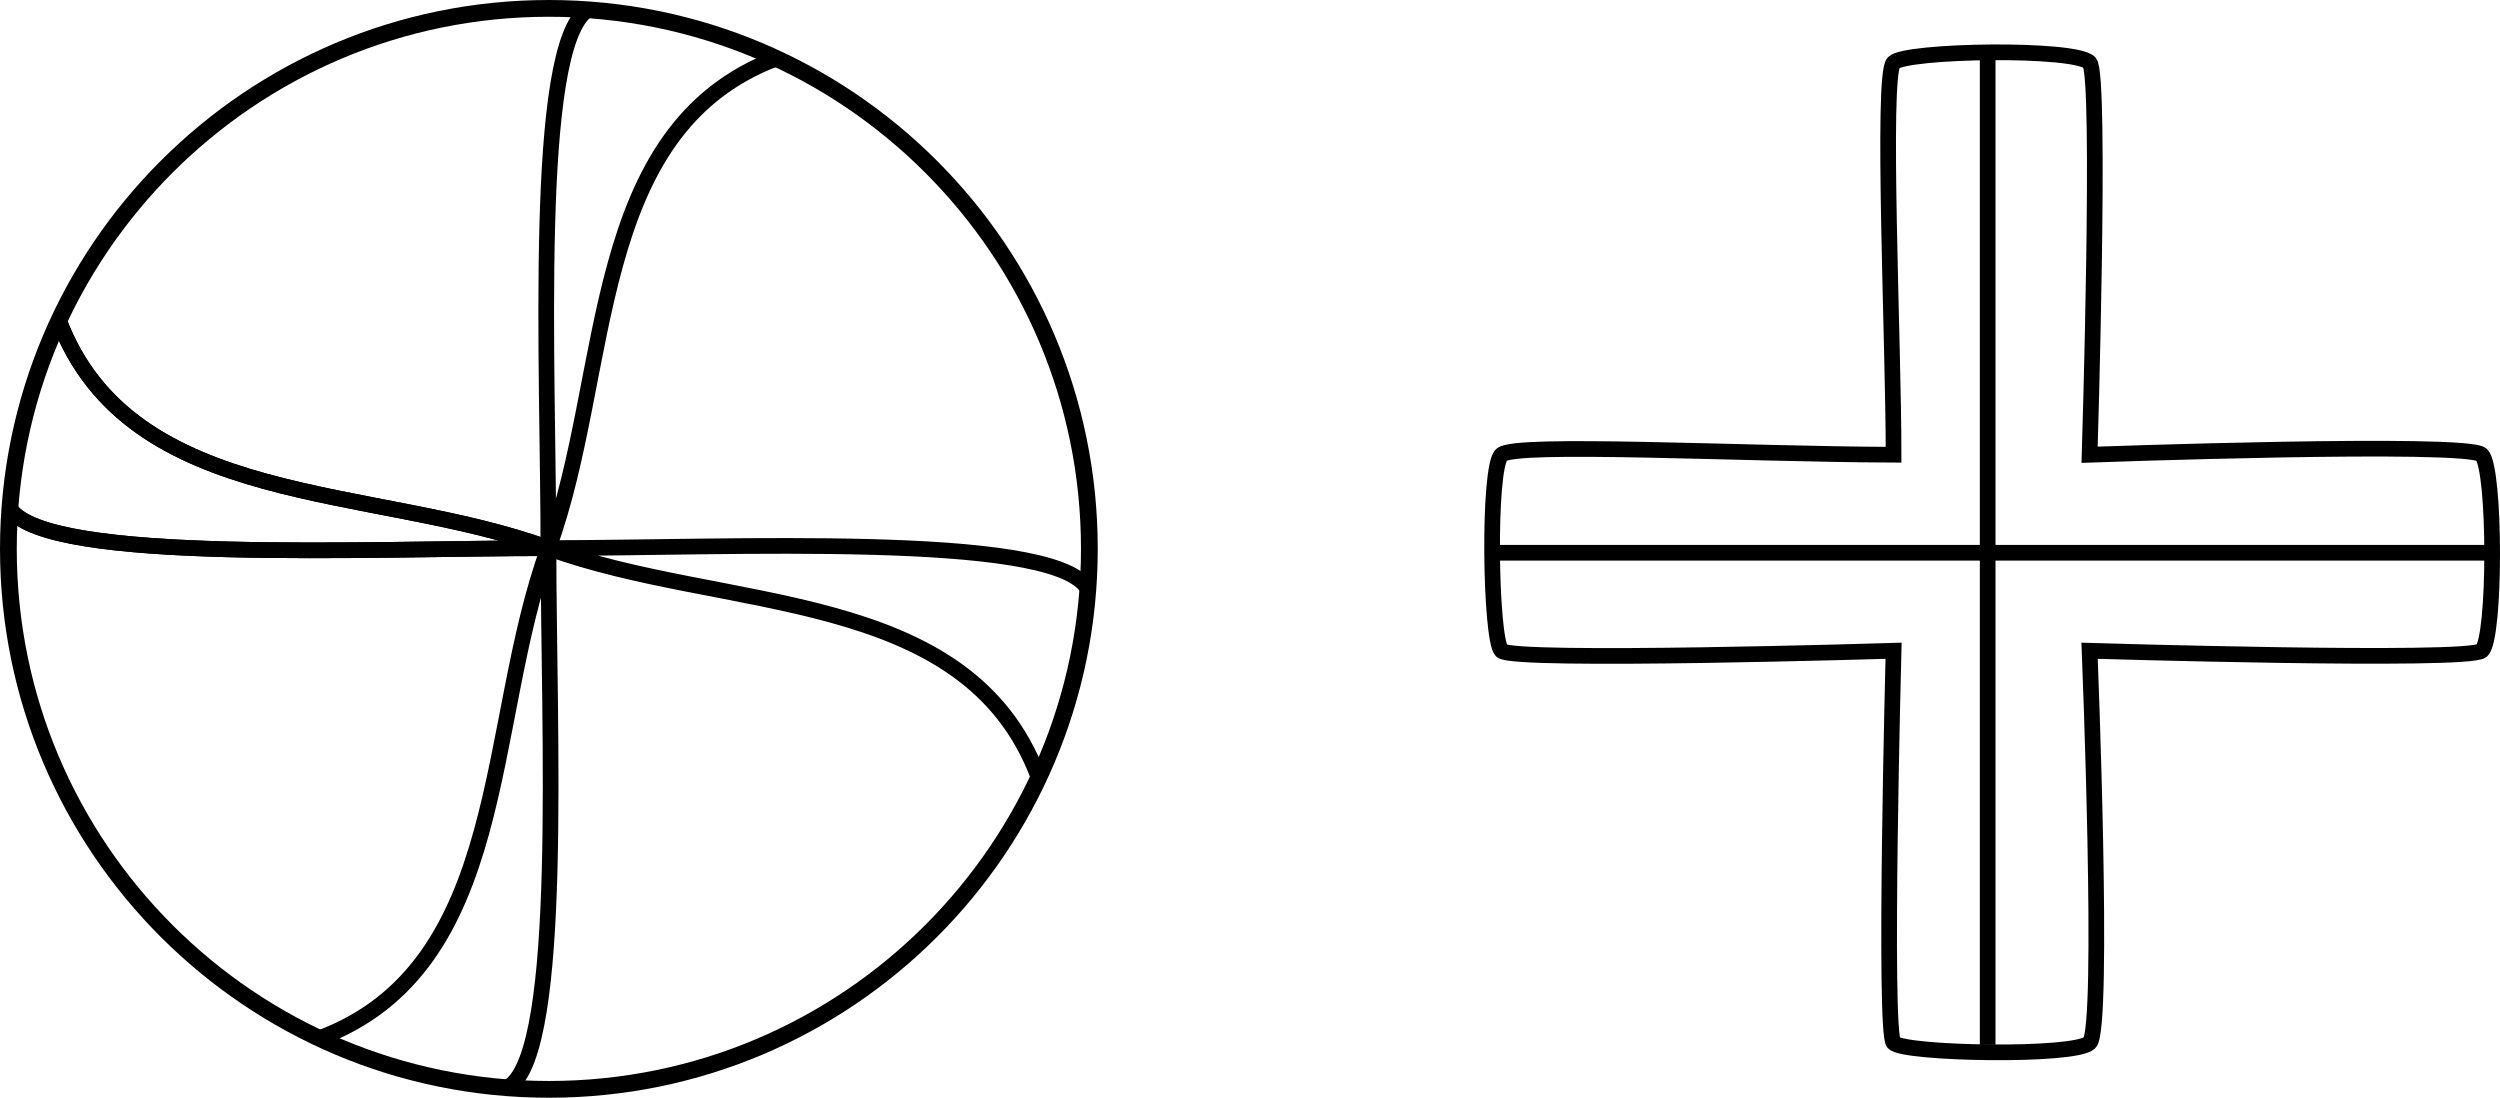
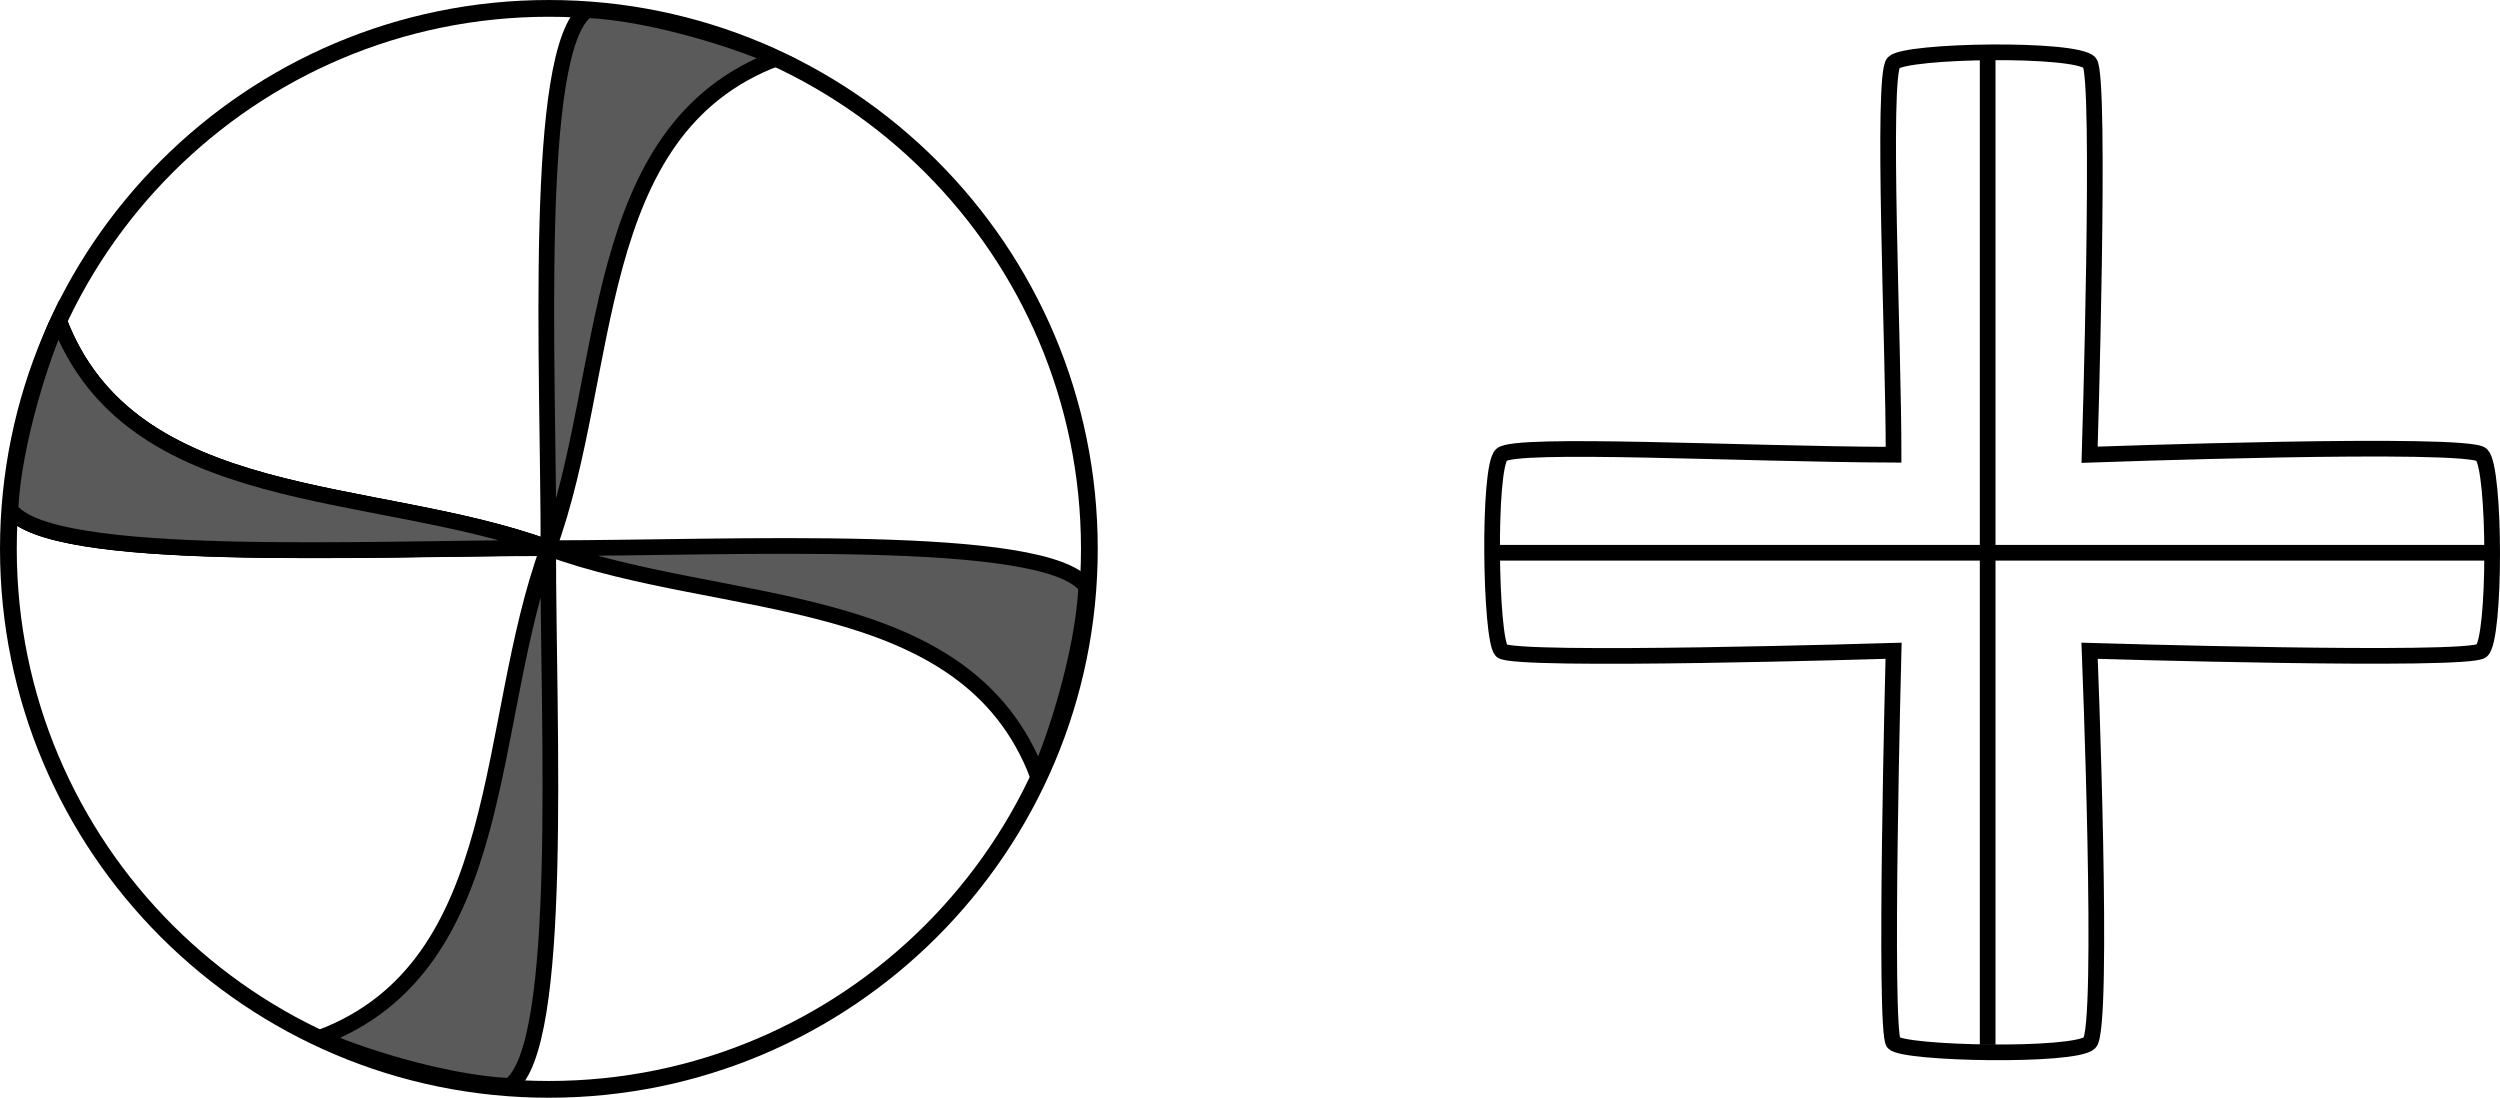
- <svg xmlns="http://www.w3.org/2000/svg" xmlns:xlink="http://www.w3.org/1999/xlink" width="318.836mm" height="140mm" viewBox="0 0 318.836 140" version="1.1" id="svg8">
+ <svg xmlns="http://www.w3.org/2000/svg" width="318.836mm" height="140mm" viewBox="0 0 318.836 140" version="1.1" id="svg8">
  <defs id="defs2" />
  <g id="layer1" transform="translate(161.4954,-42.00502)">
    <path style="fill:none;stroke:#000000;stroke-width:2;stroke-linecap:butt;stroke-linejoin:miter;stroke-miterlimit:4;stroke-dasharray:none;stroke-opacity:1" d="m 30,100 c 1.758,-1.618 30.766,-0.071 50,0 0.021,-13.533 -1.57,-48.414 0,-50 1.57,-1.586 23.233,-1.938 25,0 1.499,1.644 0,50 0,50 0,0 48.22,-1.739 50,0 1.78,1.739 1.796,23.538 0,25 -1.796,1.462 -50,0 -50,0 0,0 1.932,48.17 0,50 -1.932,1.83 -23.725,1.401 -25,0 -1.275,-1.401 0,-50 0,-50 0,0 -48.563,1.487 -50,0 -1.437,-1.487 -1.758,-23.382 0,-25 z" id="path4485" />
    <path style="fill:none;stroke:#000000;stroke-width:2;stroke-linecap:butt;stroke-linejoin:miter;stroke-miterlimit:4;stroke-dasharray:none;stroke-opacity:1" d="M 92,49.386 V 175.26" id="path4496" />
    <path style="fill:none;stroke:#000000;stroke-width:2;stroke-linecap:butt;stroke-linejoin:miter;stroke-miterlimit:4;stroke-dasharray:none;stroke-opacity:1" d="M 29.669,112.5 H 155.661" id="path4498" />
    <circle style="fill:none;fill-opacity:1;fill-rule:nonzero;stroke:#000000;stroke-width:2.137;stroke-linecap:round;stroke-linejoin:bevel;stroke-miterlimit:4;stroke-dasharray:none;stroke-dashoffset:0;stroke-opacity:1;paint-order:normal" id="path4504" cx="-91.495" cy="112.005" r="68.931" />
    <path style="fill:none;stroke:#000000;stroke-width:2;stroke-linecap:butt;stroke-linejoin:miter;stroke-miterlimit:4;stroke-dasharray:none;stroke-opacity:1" d="m -160.167,106.972 c 4.938,6.982 45.672,4.943 68.65,4.943 -22.348,-8.199 -53.369,-4.847 -62.508,-29.134" id="path4518" />
-     <use x="0" y="0" xlink:href="#path4518" id="use4560" width="100%" height="100%" />
-     <use x="0" y="0" xlink:href="#path4518" transform="rotate(90,-91.55096,111.91)" id="use4562" width="100%" height="100%" />
-     <use x="0" y="0" xlink:href="#path4518" transform="rotate(180,-91.55096,111.91)" id="use4564" width="100%" height="100%" />
-     <use x="0" y="0" xlink:href="#path4518" transform="rotate(-90,-91.55096,111.91)" id="use4566" width="100%" height="100%" />
+     <path style="fill:none;stroke:#000000;stroke-width:2;stroke-linecap:butt;stroke-linejoin:miter;stroke-miterlimit:4;stroke-dasharray:none;stroke-opacity:1" d="m -160.195,106.933 c 4.938,6.982 45.672,4.943 68.65,4.943 -22.348,-8.199 -53.369,-4.847 -62.508,-29.134" id="path4518-3" />
    <g id="g4580">
-       <g id="g4584" transform="rotate(50.78221,-186.0638,-95.4295)">
+       <g id="g4584" transform="rotate(50.78221,-165.2018,16.29838)">
        <path d="m -182.493,-56.148 c -18.651,1.696 -25.257,15.995 -39.644,4.006 -14.387,-11.989 -1.513,-21.066 -3.209,-39.717 -1.696,-18.651 -15.995,-25.257 -4.006,-39.644 11.989,-14.387 21.066,-1.513 39.717,-3.209 18.651,-1.696 25.257,-15.995 39.644,-4.006 14.387,11.989 1.513,21.066 3.209,39.717 1.696,18.651 15.995,25.257 4.006,39.644 -11.989,14.387 -21.066,1.513 -39.717,3.209 z" id="path4570" style="fill:none;fill-opacity:1;fill-rule:nonzero;stroke:#000000;stroke-width:2;stroke-linecap:round;stroke-linejoin:bevel;stroke-miterlimit:4;stroke-dasharray:none;stroke-dashoffset:0;stroke-opacity:1;paint-order:normal" />
        <path style="fill:none;fill-opacity:1;fill-rule:nonzero;stroke:#000000;stroke-width:2;stroke-linecap:round;stroke-linejoin:bevel;stroke-miterlimit:4;stroke-dasharray:none;stroke-dashoffset:0;stroke-opacity:1;paint-order:normal" id="path4572" d="m -181.442,-44.588 c -24.139,2.194 -32.69,20.703 -51.311,5.185 -18.621,-15.517 -1.958,-27.265 -4.153,-51.405 -2.195,-24.139 -20.703,-32.69 -5.185,-51.311 15.517,-18.621 27.265,-1.958 51.405,-4.153 24.139,-2.195 32.69,-20.703 51.311,-5.185 18.621,15.517 1.958,27.265 4.153,51.405 2.195,24.139 20.703,32.69 5.185,51.311 -15.517,18.621 -27.265,1.958 -51.405,4.153 z" />
      </g>
-       <circle style="fill:#000000;fill-opacity:1;fill-rule:nonzero;stroke:#000000;stroke-width:2.584;stroke-linecap:round;stroke-linejoin:bevel;stroke-miterlimit:4;stroke-dasharray:none;stroke-dashoffset:0;stroke-opacity:1;paint-order:normal" id="path4592" cx="-185.492" cy="-95.278" r="5.208" />
-       <circle r="17.424" cy="-95.278" cx="-185.492" id="circle4594" style="fill:none;fill-opacity:1;fill-rule:nonzero;stroke:#000000;stroke-width:2;stroke-linecap:round;stroke-linejoin:bevel;stroke-miterlimit:4;stroke-dasharray:none;stroke-dashoffset:0;stroke-opacity:1;paint-order:normal" />
-       <circle style="fill:none;fill-opacity:1;fill-rule:nonzero;stroke:#000000;stroke-width:2;stroke-linecap:round;stroke-linejoin:bevel;stroke-miterlimit:4;stroke-dasharray:none;stroke-dashoffset:0;stroke-opacity:1;paint-order:normal" id="circle4596" cx="-185.492" cy="-95.278" r="25.156" />
-       <path id="path4604" style="fill:none;stroke:#000000;stroke-width:2;stroke-linecap:round;stroke-linejoin:miter;stroke-opacity:1;stroke-miterlimit:4;stroke-dasharray:none" d="m -210.673,-95.421 -24.658,-10e-7 m 49.581,25.524 v 23.854 m 25.457,-49.378 23.553,-10e-7 m -49.01,-24.923 v -24.322" />
+       <circle style="fill:#000000;fill-opacity:1;fill-rule:nonzero;stroke:#000000;stroke-width:2.584;stroke-linecap:round;stroke-linejoin:bevel;stroke-miterlimit:4;stroke-dasharray:none;stroke-dashoffset:0;stroke-opacity:1;paint-order:normal" id="path4592" cx="-91.259" cy="-70.355" r="5.208" />
+       <circle r="17.424" cy="-70.355" cx="-91.259" id="circle4594" style="fill:none;fill-opacity:1;fill-rule:nonzero;stroke:#000000;stroke-width:2;stroke-linecap:round;stroke-linejoin:bevel;stroke-miterlimit:4;stroke-dasharray:none;stroke-dashoffset:0;stroke-opacity:1;paint-order:normal" />
+       <circle style="fill:none;fill-opacity:1;fill-rule:nonzero;stroke:#000000;stroke-width:2;stroke-linecap:round;stroke-linejoin:bevel;stroke-miterlimit:4;stroke-dasharray:none;stroke-dashoffset:0;stroke-opacity:1;paint-order:normal" id="circle4596" cx="-91.259" cy="-70.355" r="25.156" />
+       <path id="path4604" style="fill:none;stroke:#000000;stroke-width:2;stroke-linecap:round;stroke-linejoin:miter;stroke-miterlimit:4;stroke-dasharray:none;stroke-opacity:1" d="m -116.44,-70.498 -24.658,-10e-7 m 49.581,25.524 v 23.854 m 25.457,-49.378 23.553,-10e-7 m -49.01,-24.923 v -24.322" />
+     </g>
+     <g id="g4660" style="fill:#5a5a5a;fill-opacity:1">
+       <path style="fill:#5a5a5a;stroke:#000000;stroke-width:2;stroke-linecap:butt;stroke-linejoin:miter;stroke-miterlimit:4;stroke-dasharray:none;stroke-opacity:1;fill-opacity:1" d="m -160.167,106.972 c 4.938,6.982 45.644,4.904 68.622,4.904 -22.348,-8.199 -53.341,-4.808 -62.48,-29.095 -1.972,4.121 -5.752,15.608 -6.142,24.19 z" id="path4644" />
+       <path id="path4650" d="m -86.622,43.295 c -6.984,4.937 -4.916,45.643 -4.923,68.621 8.205,-22.346 4.822,-53.34 29.112,-62.472 -4.12,-1.973 -15.606,-5.757 -24.189,-6.149 z" style="fill:#5a5a5a;stroke:#000000;stroke-width:2;stroke-linecap:butt;stroke-linejoin:miter;stroke-miterlimit:4;stroke-dasharray:none;stroke-opacity:1;fill-opacity:1" />
+       <path style="fill:#5a5a5a;stroke:#000000;stroke-width:2;stroke-linecap:butt;stroke-linejoin:miter;stroke-miterlimit:4;stroke-dasharray:none;stroke-opacity:1;fill-opacity:1" d="m -22.963,116.837 c -4.937,-6.984 -45.643,-4.915 -68.621,-4.921 22.346,8.205 53.34,4.821 62.473,29.11 1.973,-4.12 5.756,-15.606 6.148,-24.189 z" id="path4652" />
+       <path id="path4654" d="m -96.502,180.498 c 6.983,-4.937 4.913,-45.644 4.917,-68.621 -8.204,22.346 -4.818,53.34 -29.106,62.475 4.12,1.973 15.607,5.755 24.189,6.147 z" style="fill:#5a5a5a;stroke:#000000;stroke-width:2;stroke-linecap:butt;stroke-linejoin:miter;stroke-miterlimit:4;stroke-dasharray:none;stroke-opacity:1;fill-opacity:1" />
    </g>
  </g>
</svg>
